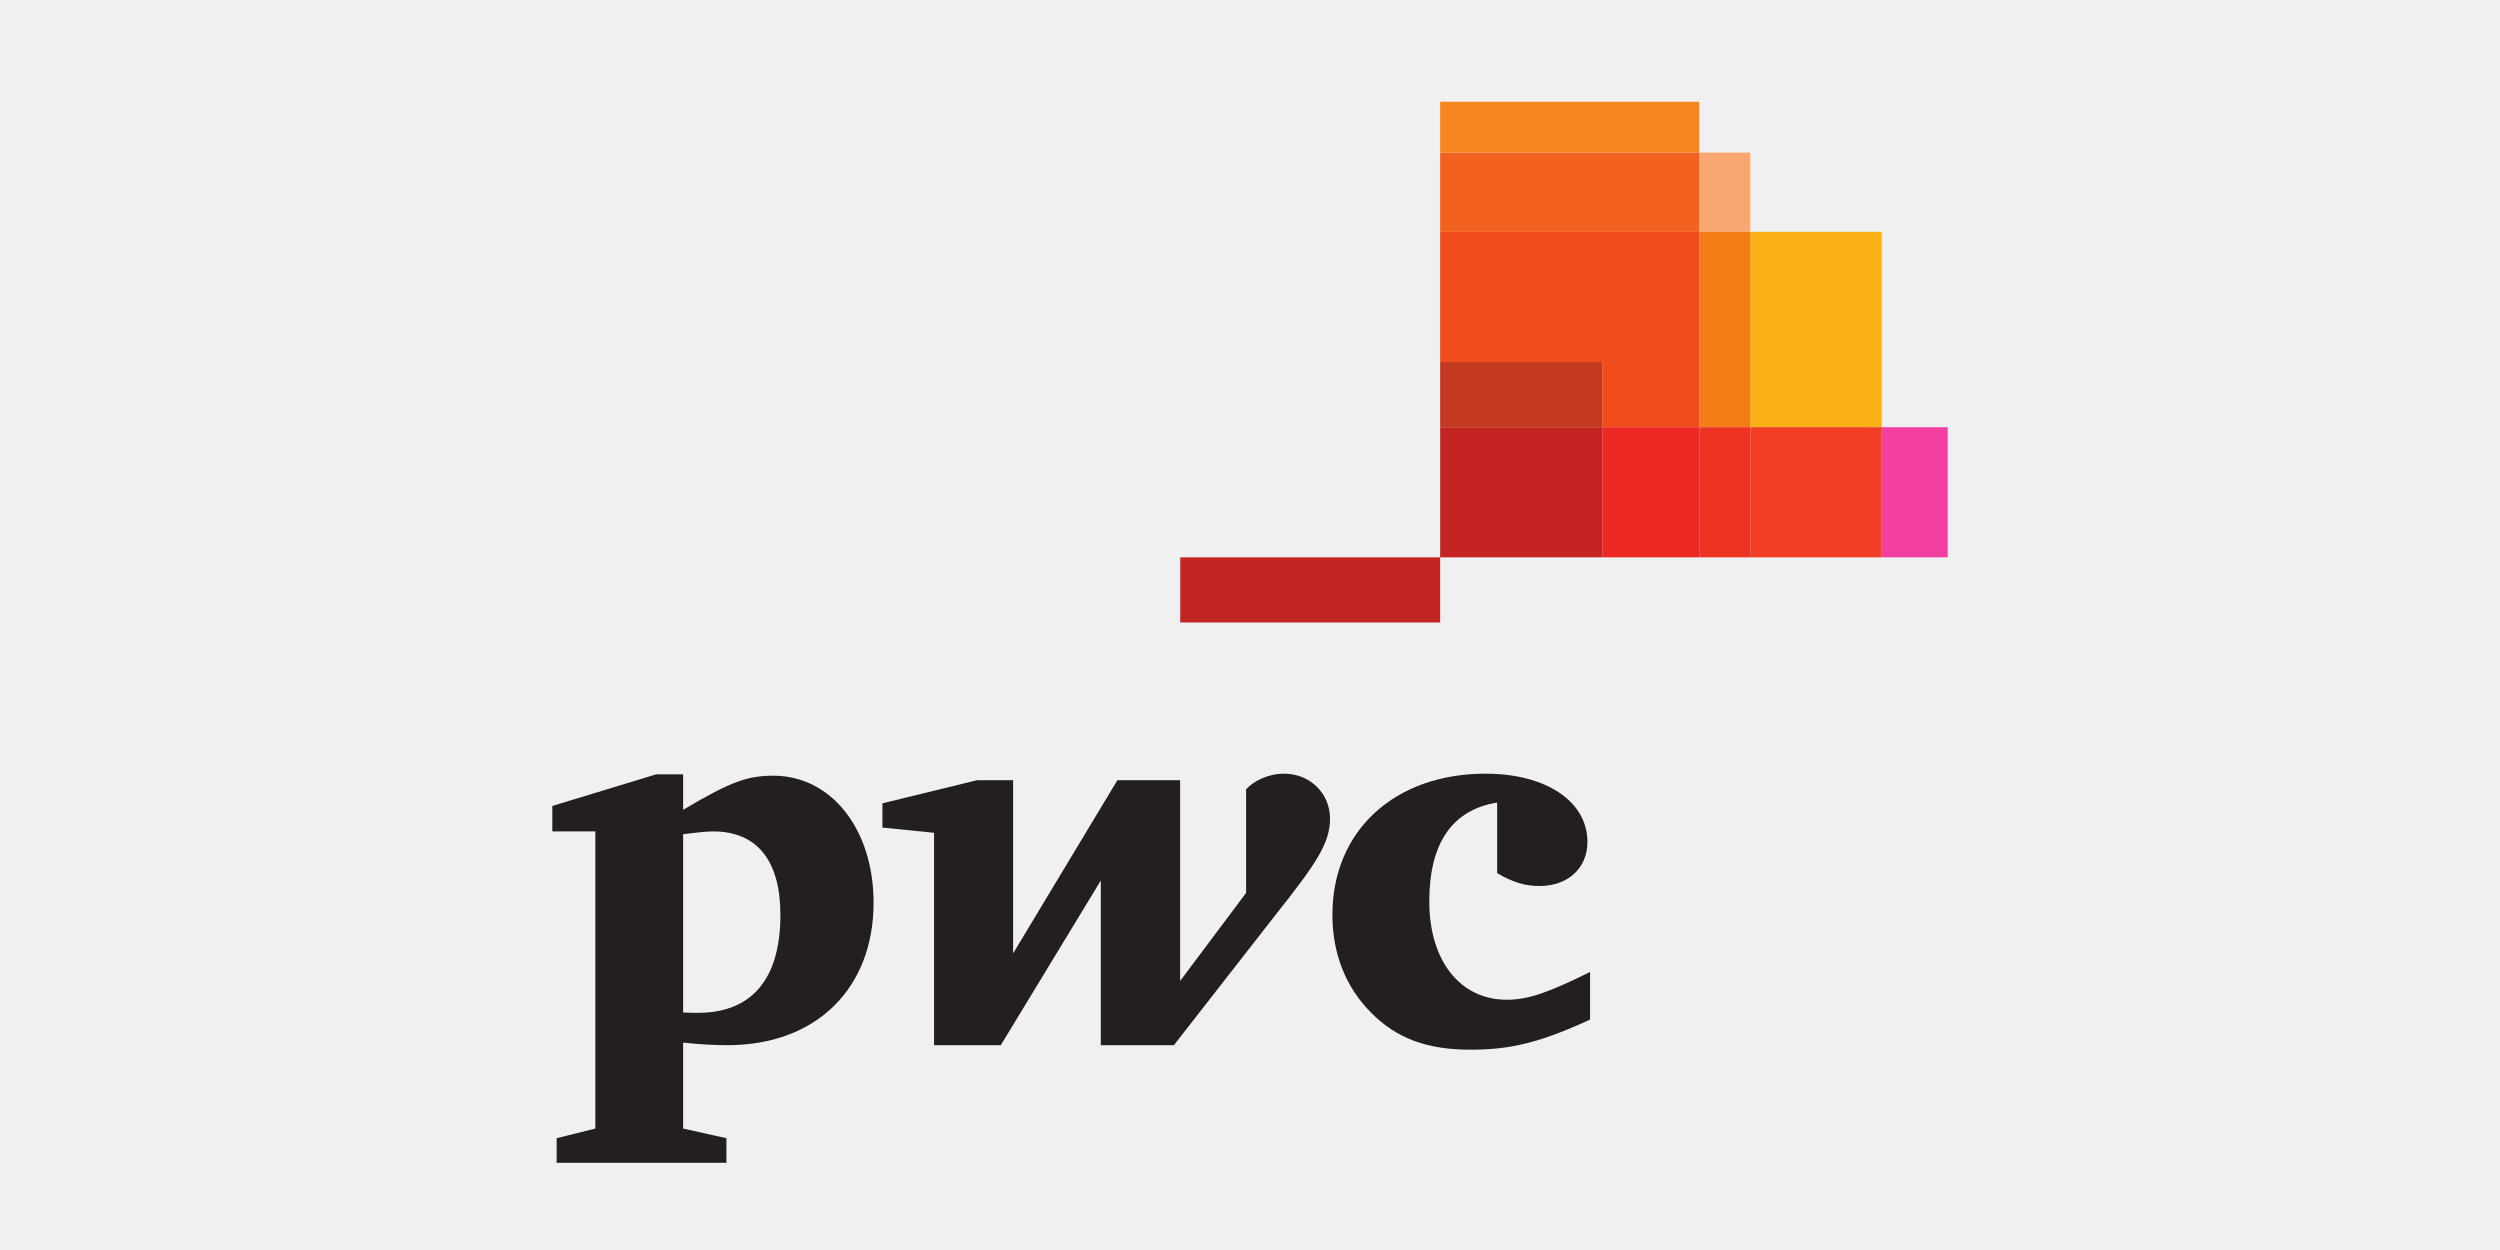
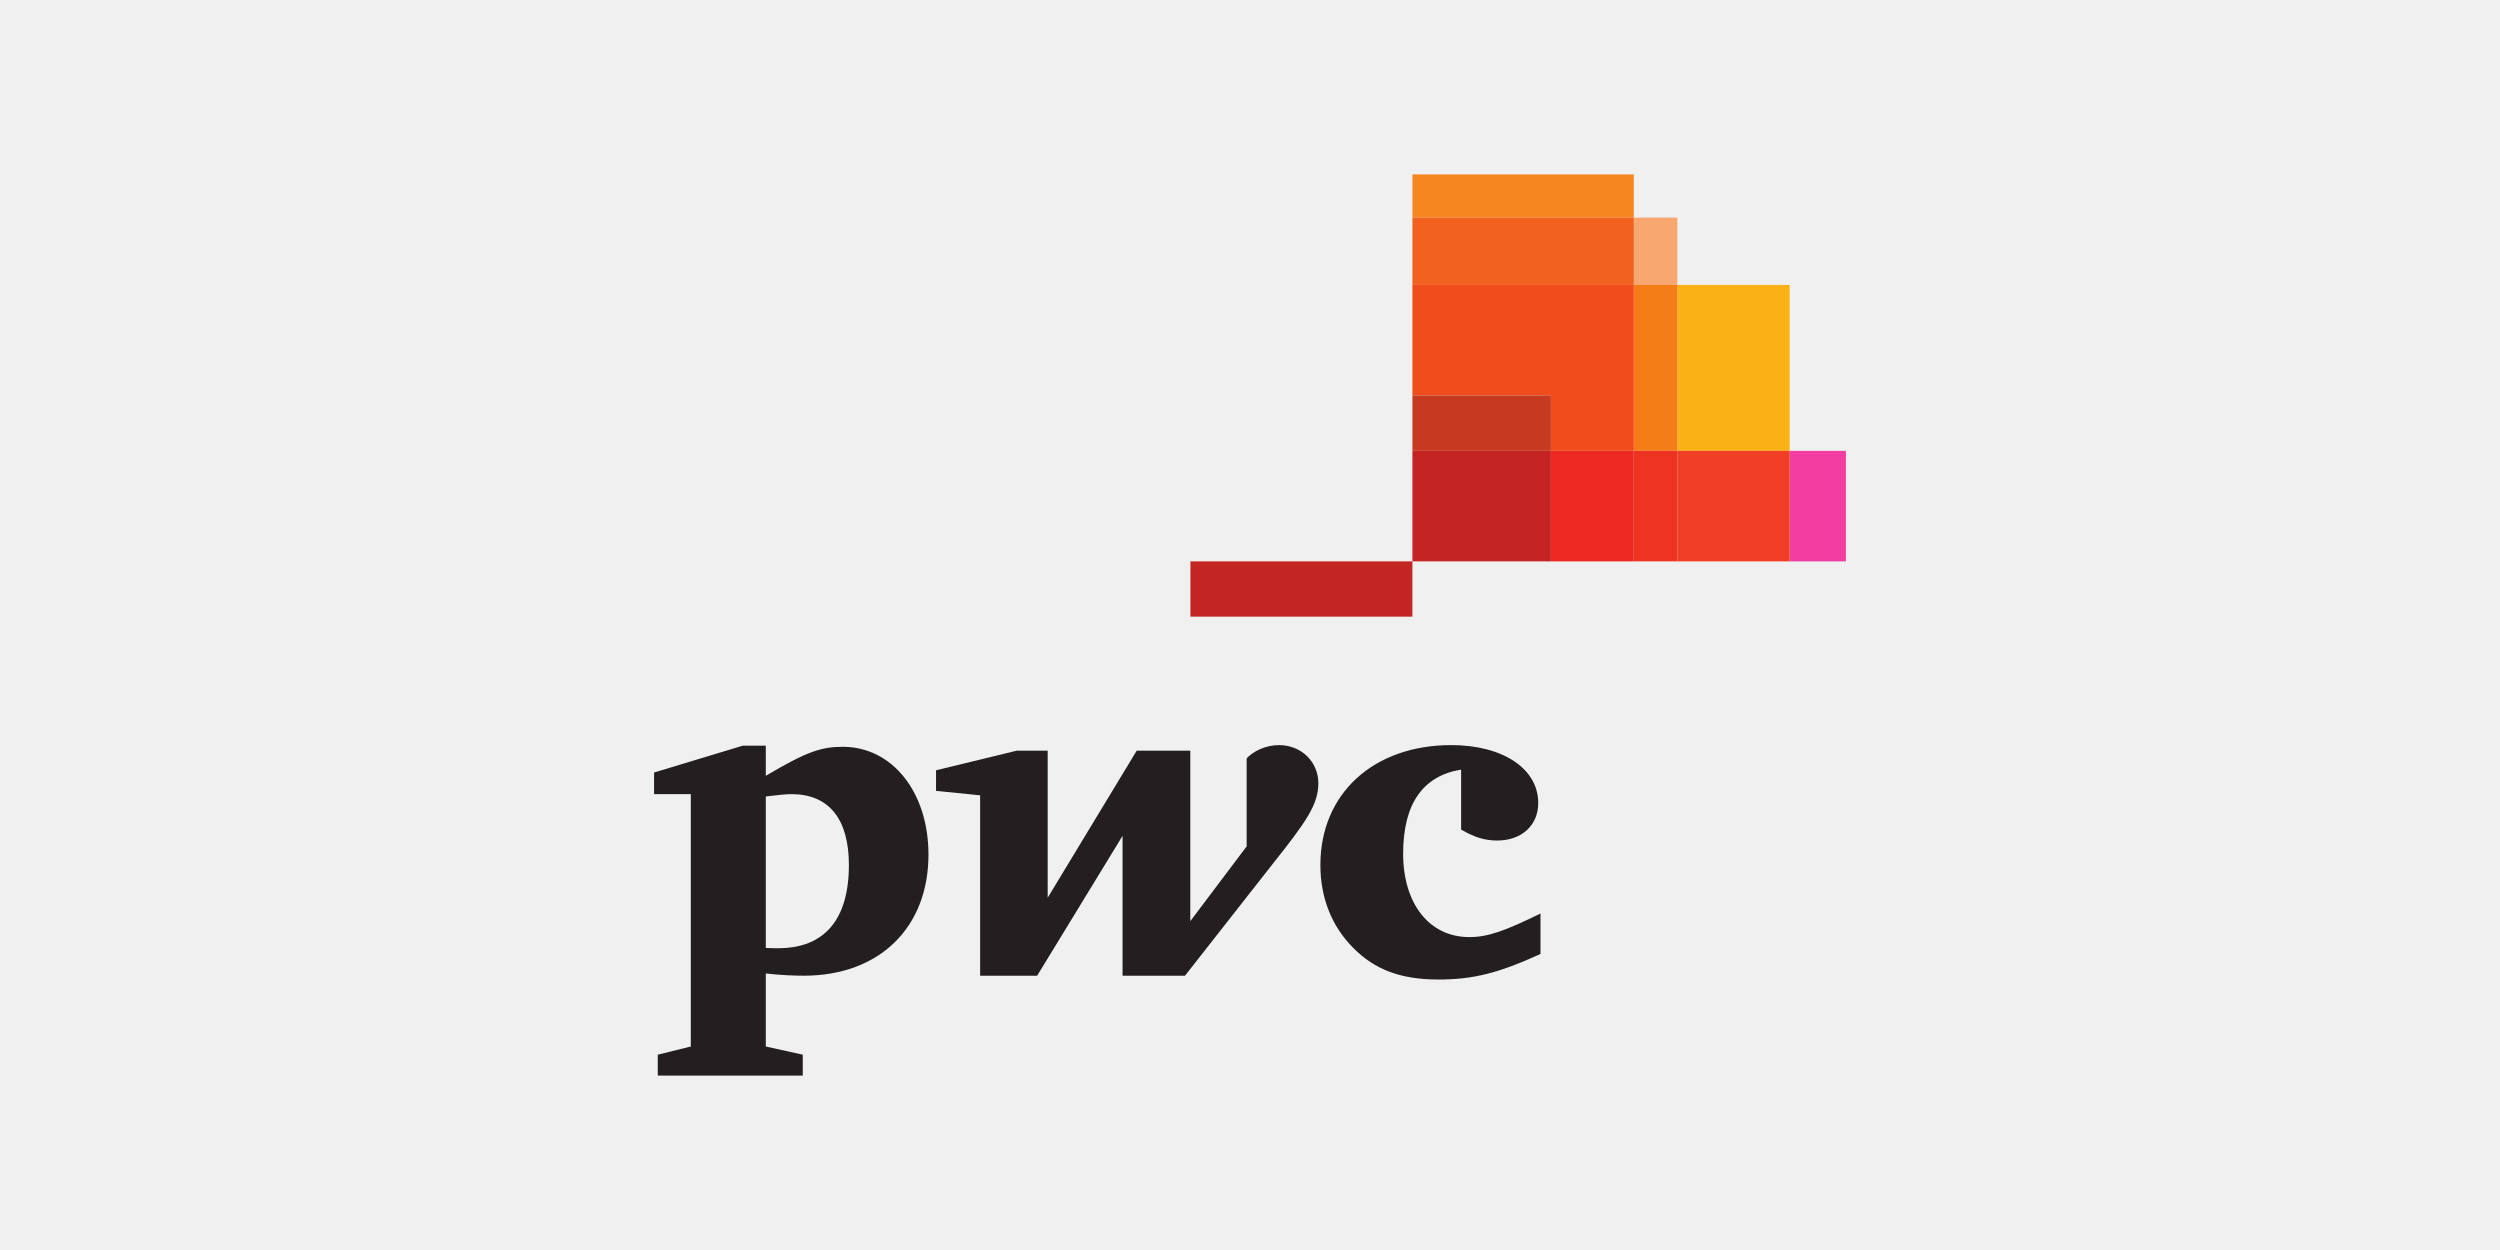
<svg xmlns="http://www.w3.org/2000/svg" width="172" height="86" viewBox="0 0 172 86" fill="none">
  <g clip-path="url(#clip0)">
-     <path d="M103.004 55.216C99.915 55.716 98.335 58.002 98.335 62.026C98.335 66.075 100.439 68.782 103.665 68.782C105.166 68.782 106.53 68.282 109.397 66.874V70.148C105.956 71.73 103.93 72.219 101.158 72.219C98.157 72.219 96.045 71.42 94.321 69.659C92.553 67.888 91.669 65.549 91.669 62.944C91.669 57.15 95.951 53.229 102.206 53.229C106.359 53.229 109.216 55.131 109.216 57.923C109.216 59.721 107.887 60.958 105.914 60.958C104.901 60.958 104.069 60.693 103.004 60.073V55.216Z" fill="#231F20" />
-     <path d="M87.757 62.944C90.528 59.446 91.506 58.035 91.506 56.317C91.506 54.606 90.151 53.229 88.34 53.229C87.225 53.229 86.221 53.757 85.731 54.305V61.432L81.192 67.491V53.678H76.877L69.703 65.593V53.678H67.223L60.711 55.268V56.936L64.263 57.297V71.909H68.854L75.735 60.581V71.909H80.763L87.757 62.944Z" fill="#231F20" />
-     <path d="M46.999 77.644L49.977 78.308L49.977 80H38.297V78.308L40.959 77.644V57.202H38V55.449L45.145 53.275H46.999V55.716C50.346 53.721 51.495 53.368 53.212 53.368C57.176 53.368 60.102 57.031 60.102 62.102C60.102 67.965 56.198 71.909 50.046 71.909C49.35 71.909 48.193 71.867 46.999 71.73V77.644ZM46.999 69.659C47.488 69.683 47.702 69.683 48.011 69.683C51.71 69.683 53.692 67.373 53.692 62.944C53.692 59.196 52.07 57.202 49.076 57.202C48.578 57.202 48.055 57.263 46.999 57.392V69.659Z" fill="#231F20" />
-     <path d="M129.465 38.346H134.001V29.392H129.465V38.346Z" fill="#F13EA0" />
-     <path d="M116.913 15.951H120.421V10.499H116.913V15.951Z" fill="#F9A771" />
-     <path d="M99.082 10.498H116.913V7H99.082V10.498Z" fill="#F68620" />
-     <path d="M99.082 29.391V10.499H116.913V15.951H99.082V29.391Z" fill="#F3611E" />
-     <path d="M120.421 29.391H129.465V15.951H120.421V29.391Z" fill="#FAB116" />
-     <path d="M120.421 38.346H129.465V29.392H120.421V38.346Z" fill="#F03F24" />
-     <path d="M116.913 29.391H120.421V15.951H116.913V29.391Z" fill="#F57D18" />
-     <path d="M116.913 38.346H120.421V29.392H116.913V38.346Z" fill="#EF3323" />
-     <path d="M116.913 29.391H110.234V24.904H99.082V29.391V15.951H116.913V29.391Z" fill="#F14C1C" />
-     <path d="M110.234 38.346H116.913V29.392H110.234V38.346Z" fill="#EE2822" />
-     <path d="M99.082 29.391H110.234V24.904H99.082V29.391Z" fill="#C53A21" />
-     <path d="M99.082 38.346H110.234V29.392H99.082V38.346Z" fill="#C42523" />
-     <path d="M81.202 38.346H99.082V42.825H81.202V38.346Z" fill="#C32523" />
+     <path d="M100.525 52.95C97.886 53.375 96.536 55.317 96.536 58.734C96.536 62.173 98.334 64.472 101.089 64.472C102.371 64.472 103.536 64.048 105.985 62.851V65.633C103.046 66.976 101.316 67.391 98.948 67.391C96.384 67.391 94.58 66.713 93.107 65.218C91.598 63.713 90.843 61.726 90.843 59.514C90.843 54.593 94.5 51.263 99.842 51.263C103.39 51.263 105.831 52.878 105.831 55.25C105.831 56.777 104.695 57.828 103.01 57.828C102.145 57.828 101.434 57.602 100.525 57.076V52.95Z" fill="#231F20" />
+     <path d="M87.501 59.514C89.868 56.543 90.703 55.345 90.703 53.886C90.703 52.433 89.546 51.263 87.999 51.263C87.046 51.263 86.189 51.712 85.77 52.177V58.23L81.893 63.376V51.644H78.207L72.08 61.764V51.644H69.961L64.399 52.995V54.411L67.433 54.718V67.129H71.355L77.232 57.507V67.129H81.527L87.501 59.514Z" fill="#231F20" />
+     <path d="M52.687 71.999L55.23 72.563L55.23 74H45.254V72.563L47.527 71.999V54.638H45V53.149L51.103 51.302H52.687V53.375C55.545 51.681 56.527 51.381 57.993 51.381C61.38 51.381 63.879 54.492 63.879 58.799C63.879 63.779 60.544 67.129 55.289 67.129C54.695 67.129 53.706 67.093 52.687 66.976V71.999ZM52.687 65.218C53.104 65.237 53.288 65.237 53.551 65.237C56.71 65.237 58.404 63.275 58.404 59.514C58.404 56.331 57.018 54.638 54.461 54.638C54.036 54.638 53.589 54.689 52.687 54.798V65.218Z" fill="#231F20" />
+     <path d="M123.126 38.623H127.001V31.018H123.126V38.623Z" fill="#F13EA0" />
+     <path d="M112.405 19.602H115.401V14.971H112.405V19.602Z" fill="#F9A771" />
+     <path d="M97.175 14.971H112.405V12H97.175V14.971Z" fill="#F68620" />
+     <path d="M97.175 31.017V14.971H112.405V19.603H97.175V31.017Z" fill="#F3611E" />
+     <path d="M115.401 31.017H123.127V19.602H115.401V31.017Z" fill="#FAB116" />
+     <path d="M115.401 38.623H123.127V31.018H115.401V38.623Z" fill="#F03F24" />
+     <path d="M112.405 31.017H115.401V19.602H112.405V31.017Z" fill="#F57D18" />
+     <path d="M112.405 38.623H115.401V31.018H112.405V38.623Z" fill="#EF3323" />
+     <path d="M112.405 31.017H106.7V27.206H97.175V31.017V19.603H112.405V31.017Z" fill="#F14C1C" />
+     <path d="M106.7 38.623H112.405V31.018H106.7V38.623Z" fill="#EE2822" />
+     <path d="M97.175 31.017H106.7V27.206H97.175V31.017Z" fill="#C53A21" />
+     <path d="M97.175 38.623H106.7V31.018H97.175V38.623Z" fill="#C42523" />
+     <path d="M81.902 38.623H97.174V42.426H81.902V38.623Z" fill="#C32523" />
  </g>
  <defs>
    <clipPath id="clip0">
-       <rect width="96" height="73" fill="white" transform="translate(38 7)" />
+       <rect width="82" height="62" fill="white" transform="translate(45 12)" />
    </clipPath>
  </defs>
</svg>
